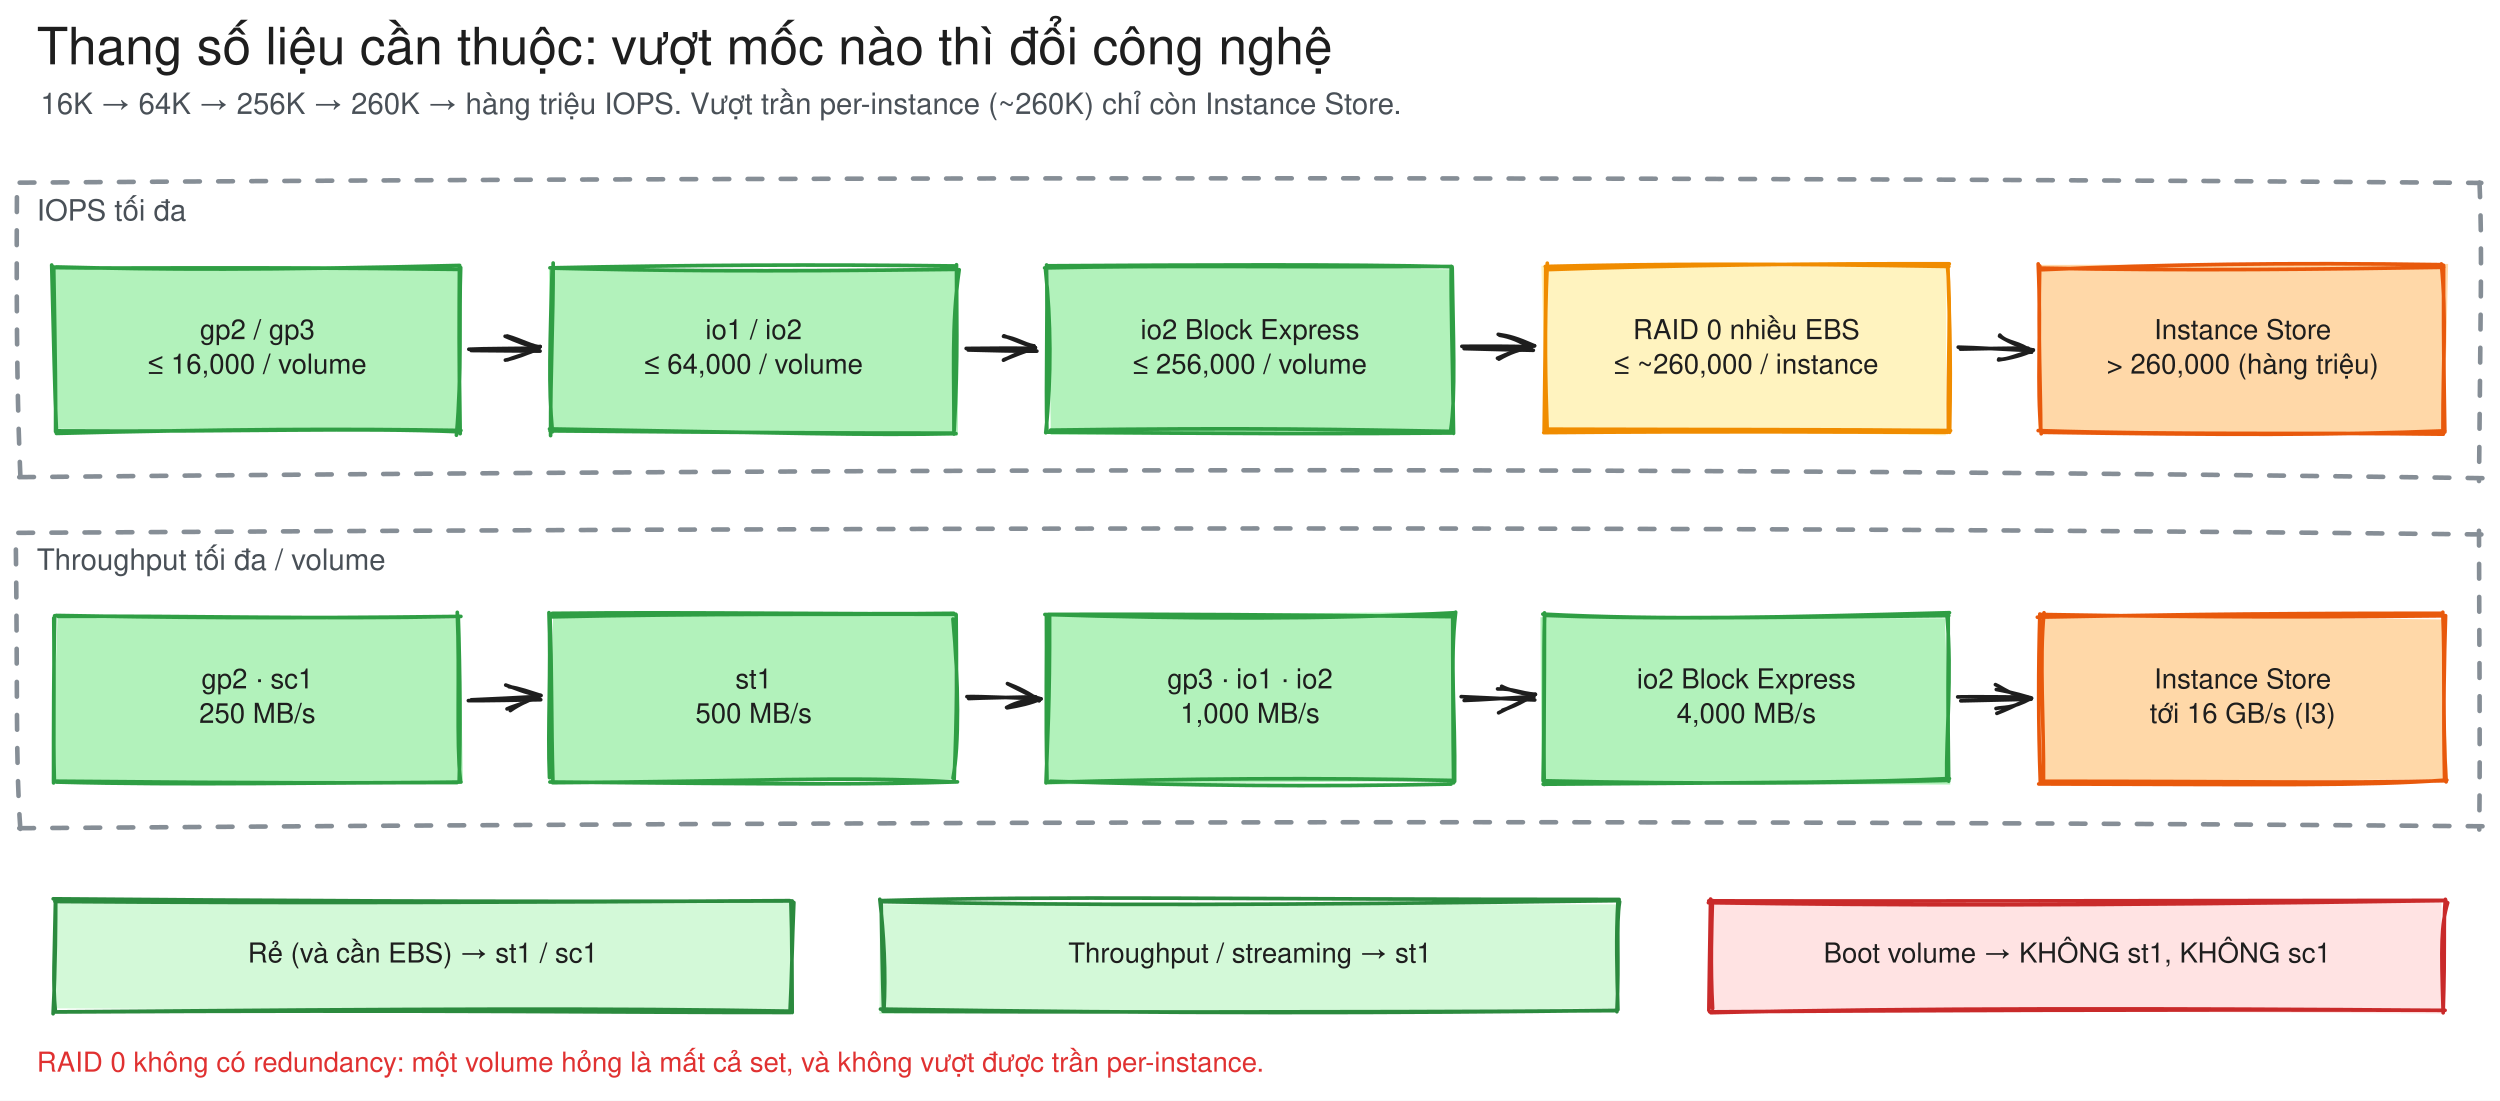
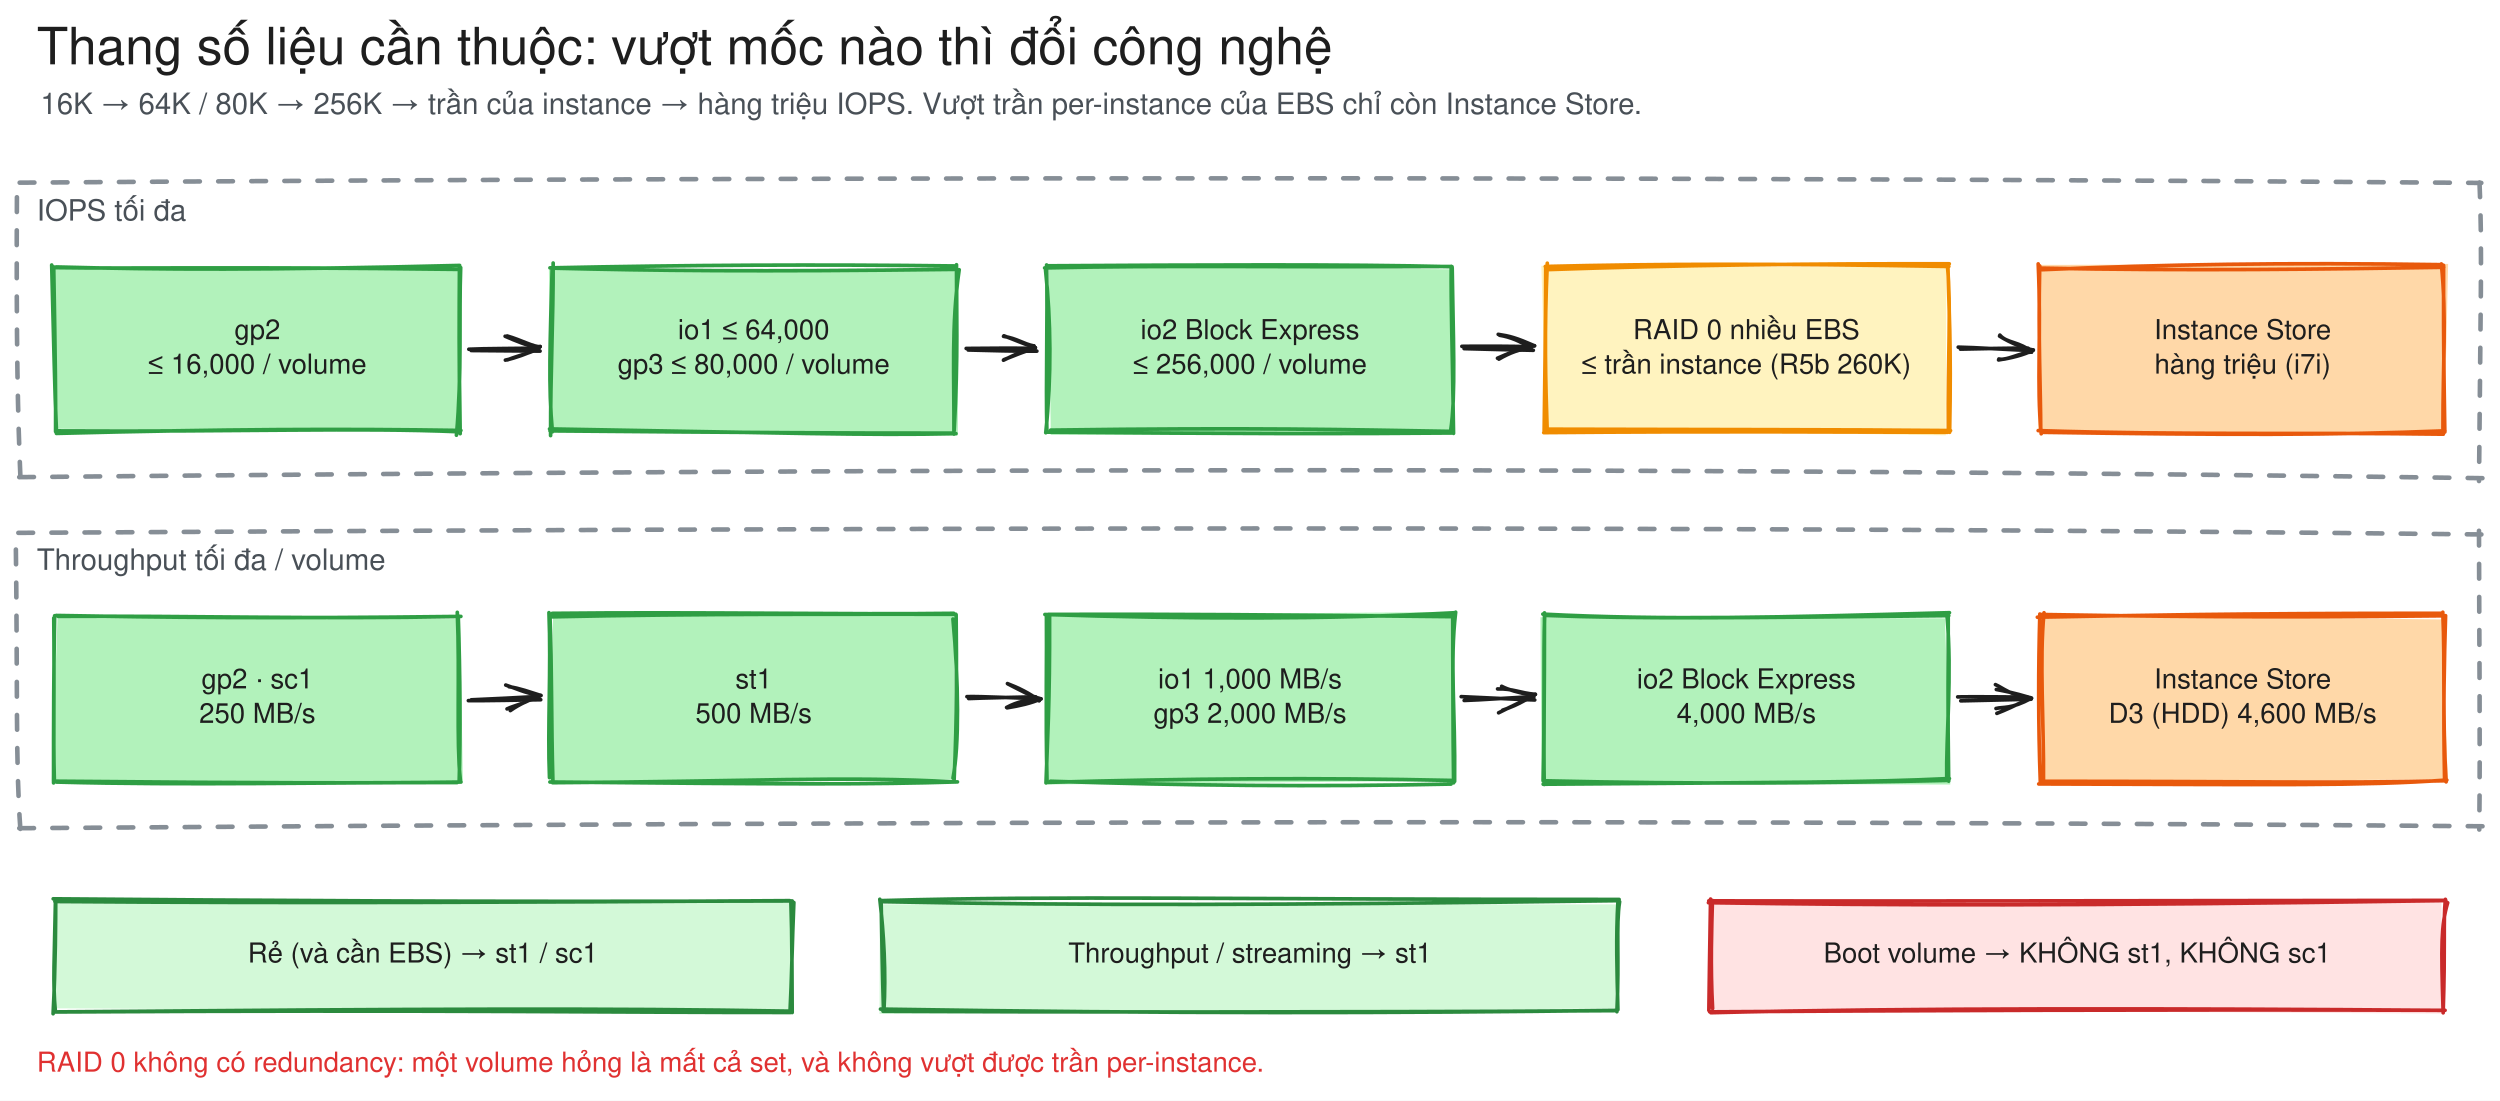
<svg xmlns="http://www.w3.org/2000/svg" version="1.1" viewBox="0 0 1360 598.75" width="1360" height="598.75">
  <defs>
    <style>
      @font-face {
        font-family: "Virgil";
        src: url("https://excalidraw.com/Virgil.woff2");
      }
      @font-face {
        font-family: "Cascadia";
        src: url("https://excalidraw.com/Cascadia.woff2");
      }
    </style>
  </defs>
  <rect x="0" y="0" width="1360" height="598.75" fill="#ffffff" />
  <g transform="translate(20 10) rotate(0 359.52 17.5)">
    <text x="0" y="25" font-family="Helvetica, Segoe UI Emoji" font-size="28px" fill="#1e1e1e" text-anchor="start" style="white-space: pre;" direction="ltr">Thang số liệu cần thuộc: vượt mốc nào thì đổi công nghệ</text>
  </g>
-   <g transform="translate(22 48) rotate(0 378.96 10)">
-     <text x="0" y="14" font-family="Helvetica, Segoe UI Emoji" font-size="16px" fill="#495057" text-anchor="start" style="white-space: pre;" direction="ltr">16K → 64K → 256K → 260K → hàng triệu IOPS. Vượt trần per-instance (~260K) chỉ còn Instance Store.</text>
+   <g transform="translate(22 48) rotate(0 453.19 10)">
+     <text x="0" y="14" font-family="Helvetica, Segoe UI Emoji" font-size="16px" fill="#495057" text-anchor="start" style="white-space: pre;" direction="ltr">16K → 64K / 80K → 256K → trần của instance → hàng triệu IOPS. Vượt trần per-instance của EBS chỉ còn Instance Store.</text>
  </g>
  <g stroke-linecap="round" transform="translate(10 100) rotate(0 670 80)">
    <path d="M0.71 -0.63 C493.49 -4.26, 986.77 -3.39, 1339.82 -0.49 M1338.85 -0.78 C1340.4 33.38, 1339.36 68.5, 1338.58 161.67 M1340.43 160.13 C929.44 154.34, 519.13 154.59, 0.03 159.57 M1.09 159.29 C-0.19 127.85, -1.29 91.83, -0.77 -1.11" stroke="#868e96" stroke-width="2.5" fill="none" stroke-dasharray="8 10" />
  </g>
  <g transform="translate(20 106) rotate(0 41.6 10)">
    <text x="0" y="14" font-family="Helvetica, Segoe UI Emoji" font-size="16px" fill="#495057" text-anchor="start" style="white-space: pre;" direction="ltr">IOPS tối đa</text>
  </g>
  <g stroke-linecap="round" transform="translate(10 290) rotate(0 670 80)">
    <path d="M-0.01 -0.13 C455.02 -2.85, 908.46 -4.07, 1339.86 0.74 M1338.57 -1.24 C1338.67 56.71, 1339.29 114.37, 1338.72 161.27 M1340.47 159.49 C926.68 156.11, 514.62 156.71, -0.59 160.56 M1.07 160.92 C-1.61 123.54, -0.31 87.41, -1.46 0.07" stroke="#868e96" stroke-width="2.5" fill="none" stroke-dasharray="8 10" />
  </g>
  <g transform="translate(20 296) rotate(0 102 10)">
    <text x="0" y="14" font-family="Helvetica, Segoe UI Emoji" font-size="16px" fill="#495057" text-anchor="start" style="white-space: pre;" direction="ltr">Throughput tối đa / volume</text>
  </g>
  <g stroke-linecap="round" transform="translate(30 145) rotate(0 110 45)">
    <path d="M-0.03 0.23 L220.65 -0.53 L221.07 89.58 L0.51 88.26" stroke="none" stroke-width="0" fill="#b2f2bb" />
    <path d="M-1.22 0.57 C45.52 1.31, 90.74 -0.06, 220.52 1.56 M0.54 0.21 C58.03 1.76, 113.99 2.04, 220.04 -0.61 M220.61 0.57 C219.64 27.02, 221.35 58.14, 218.3 91.76 M219.94 0.23 C219.8 24.77, 219.55 49.13, 220.34 90.92 M219.95 89.89 C163.12 87.5, 103.93 90.01, 1.16 89.39 M220.73 89.16 C156.03 88.17, 92.34 88.39, 0.69 90.78 M0.65 88.06 C-0.25 67.31, -0.71 43.97, -1.88 -0.84 M0.24 89.79 C0.34 71.69, 0.15 53.38, -0.77 0.2" stroke="#2f9e44" stroke-width="2" fill="none" />
  </g>
-   <g transform="translate(74.975 171.25) rotate(0 65.025 18.75)">
-     <text x="65.025" y="13.25" font-family="Helvetica, Segoe UI Emoji" font-size="15px" fill="#1e1e1e" text-anchor="middle" style="white-space: pre;" direction="ltr">gp2 / gp3</text>
-     <text x="65.025" y="32" font-family="Helvetica, Segoe UI Emoji" font-size="15px" fill="#1e1e1e" text-anchor="middle" style="white-space: pre;" direction="ltr">≤ 16,000 / volume</text>
+   <g transform="translate(74.97 171.25) rotate(0 65.03 18.75)">
+     <text x="65.03" y="13.25" font-family="Helvetica, Segoe UI Emoji" font-size="15px" fill="#1e1e1e" text-anchor="middle" style="white-space: pre;" direction="ltr">gp2</text>
+     <text x="65.03" y="32" font-family="Helvetica, Segoe UI Emoji" font-size="15px" fill="#1e1e1e" text-anchor="middle" style="white-space: pre;" direction="ltr">≤ 16,000 / volume</text>
  </g>
  <g stroke-linecap="round" transform="translate(300 145) rotate(0 110 45)">
    <path d="M-1.4 1.72 L221.42 1.7 L221.08 91.85 L-0.21 90.1" stroke="none" stroke-width="0" fill="#b2f2bb" />
    <path d="M0.94 0.89 C55.87 2.23, 110.08 2.91, 219.74 1.54 M-0.83 0.72 C71.87 -0.83, 145.36 -1.25, 219.7 -0.32 M221.8 1.74 C217.39 31.54, 219.14 60.47, 218.94 91.16 M220.33 -0.99 C220.22 23.22, 221.34 48.27, 219.08 89.07 M220.04 90.89 C173.33 92.02, 123.45 90.41, -1.06 88.33 M219.38 90.6 C162.39 90.71, 105.98 90.28, -0.81 89.39 M-0.48 91.96 C-0.57 58.12, 1.01 28.45, 0.92 -1.91 M0.51 89.9 C-1.8 65.42, -0.7 40.16, 0.38 0.64" stroke="#2f9e44" stroke-width="2" fill="none" />
  </g>
-   <g transform="translate(344.975 171.25) rotate(0 65.025 18.75)">
-     <text x="65.025" y="13.25" font-family="Helvetica, Segoe UI Emoji" font-size="15px" fill="#1e1e1e" text-anchor="middle" style="white-space: pre;" direction="ltr">io1 / io2</text>
-     <text x="65.025" y="32" font-family="Helvetica, Segoe UI Emoji" font-size="15px" fill="#1e1e1e" text-anchor="middle" style="white-space: pre;" direction="ltr">≤ 64,000 / volume</text>
+   <g transform="translate(329.68 171.25) rotate(0 80.33 18.75)">
+     <text x="80.33" y="13.25" font-family="Helvetica, Segoe UI Emoji" font-size="15px" fill="#1e1e1e" text-anchor="middle" style="white-space: pre;" direction="ltr">io1 ≤ 64,000</text>
+     <text x="80.33" y="32" font-family="Helvetica, Segoe UI Emoji" font-size="15px" fill="#1e1e1e" text-anchor="middle" style="white-space: pre;" direction="ltr">gp3 ≤ 80,000 / volume</text>
  </g>
  <g stroke-linecap="round" transform="translate(570 145) rotate(0 110 45)">
    <path d="M0.44 -0.93 L218.94 1.51 L219.48 91.15 L1.62 91.52" stroke="none" stroke-width="0" fill="#b2f2bb" />
    <path d="M-1.72 0.76 C63.2 -0.8, 129.99 0.49, 218.71 -0.03 M0.3 -0.41 C81.72 -0.92, 162.83 -1.35, 219.91 0.09 M219.99 0.64 C220.46 35.82, 222.02 71.1, 219.13 89.41 M219.45 -0.13 C219.26 21.29, 220.08 44.3, 220.72 90.76 M219.26 89.67 C164.88 88.78, 113.52 87.44, 1.56 88.99 M219.74 90.55 C162.66 91.1, 103.45 90.97, -0.52 90.1 M-1.11 90.41 C2.13 59.28, 1.65 29.19, -1.22 1.99 M-0.49 90.04 C-1.15 60.66, -0.01 29.85, -0.65 -0.87" stroke="#2f9e44" stroke-width="2" fill="none" />
  </g>
  <g transform="translate(610.175 171.25) rotate(0 69.825 18.75)">
    <text x="69.825" y="13.25" font-family="Helvetica, Segoe UI Emoji" font-size="15px" fill="#1e1e1e" text-anchor="middle" style="white-space: pre;" direction="ltr">io2 Block Express</text>
    <text x="69.825" y="32" font-family="Helvetica, Segoe UI Emoji" font-size="15px" fill="#1e1e1e" text-anchor="middle" style="white-space: pre;" direction="ltr">≤ 256,000 / volume</text>
  </g>
  <g stroke-linecap="round" transform="translate(840 145) rotate(0 110 45)">
    <path d="M-1.52 -0.38 L218.86 0.41 L218.48 91.85 L1.04 88.4" stroke="none" stroke-width="0" fill="#fff3bf" />
    <path d="M1.31 1.69 C72.57 -0.78, 144.28 -1.66, 220.41 -1.49 M0.64 -0.05 C62.23 -1.5, 123.21 -1.73, 220.16 -0.04 M219.36 -0.87 C221.56 22.98, 219.52 47.68, 219.89 89.43 M219.66 -0.57 C220.1 21.16, 221.59 40.91, 220.6 90.17 M221.09 89.22 C159.09 88.63, 98.87 88.76, 1.51 88.47 M219.53 90.17 C159.15 90.1, 97.54 89.51, -0.21 90.35 M1.67 89.19 C0.76 62.35, 0.06 35.16, 1.73 -1.82 M0.02 89.28 C0.26 63.79, 0.83 37.61, 0.87 0.38" stroke="#f08c00" stroke-width="2" fill="none" />
  </g>
-   <g transform="translate(870.65 171.25) rotate(0 79.35 18.75)">
-     <text x="79.35" y="13.25" font-family="Helvetica, Segoe UI Emoji" font-size="15px" fill="#1e1e1e" text-anchor="middle" style="white-space: pre;" direction="ltr">RAID 0 nhiều EBS</text>
-     <text x="79.35" y="32" font-family="Helvetica, Segoe UI Emoji" font-size="15px" fill="#1e1e1e" text-anchor="middle" style="white-space: pre;" direction="ltr">≤ ~260,000 / instance</text>
+   <g transform="translate(851.75 171.25) rotate(0 98.25 18.75)">
+     <text x="98.25" y="13.25" font-family="Helvetica, Segoe UI Emoji" font-size="15px" fill="#1e1e1e" text-anchor="middle" style="white-space: pre;" direction="ltr">RAID 0 nhiều EBS</text>
+     <text x="98.25" y="32" font-family="Helvetica, Segoe UI Emoji" font-size="15px" fill="#1e1e1e" text-anchor="middle" style="white-space: pre;" direction="ltr">≤ trần instance (R5b 260K)</text>
  </g>
  <g stroke-linecap="round" transform="translate(1110 145) rotate(0 110 45)">
    <path d="M-0.84 -0.89 L221.79 -1.41 L219.71 90.32 L-1.25 89.97" stroke="none" stroke-width="0" fill="#ffd8a8" />
    <path d="M0.95 1.72 C66.59 -1.17, 131.94 -2.29, 218.56 -1.02 M-0.3 0.85 C78.97 2.46, 157.58 1.42, 219.41 0.41 M218.09 -1.43 C221.03 27.53, 218.89 53.15, 218.96 88.09 M219.3 -0.65 C219.39 18.76, 219.03 37.71, 219.98 90.04 M219.17 91.2 C148.16 90.17, 76.37 91.74, -1.23 89.24 M220.07 89.37 C160.11 91.76, 101.18 91.71, 0.46 90.17 M0.42 90.98 C-2.21 63.7, 0.56 37.94, -1.22 -1.45 M0.16 89.04 C0.11 65.72, -1.26 41.46, -0.39 -0.35" stroke="#e8590c" stroke-width="2" fill="none" />
  </g>
-   <g transform="translate(1140.125 171.25) rotate(0 79.875 18.75)">
-     <text x="79.875" y="13.25" font-family="Helvetica, Segoe UI Emoji" font-size="15px" fill="#1e1e1e" text-anchor="middle" style="white-space: pre;" direction="ltr">Instance Store</text>
-     <text x="79.875" y="32" font-family="Helvetica, Segoe UI Emoji" font-size="15px" fill="#1e1e1e" text-anchor="middle" style="white-space: pre;" direction="ltr">&gt; 260,000 (hàng triệu)</text>
+   <g transform="translate(1161.91 171.25) rotate(0 58.09 18.75)">
+     <text x="58.09" y="13.25" font-family="Helvetica, Segoe UI Emoji" font-size="15px" fill="#1e1e1e" text-anchor="middle" style="white-space: pre;" direction="ltr">Instance Store</text>
+     <text x="58.09" y="32" font-family="Helvetica, Segoe UI Emoji" font-size="15px" fill="#1e1e1e" text-anchor="middle" style="white-space: pre;" direction="ltr">hàng triệu (i7i)</text>
  </g>
  <g stroke-linecap="round" transform="translate(30 335) rotate(0 110 45)">
    <path d="M1.29 1.03 L220.25 1.79 L221.82 90.1 L-1.82 89.66" stroke="none" stroke-width="0" fill="#b2f2bb" />
    <path d="M1.61 0.3 C71.71 -0.16, 142.94 1.92, 219.02 0.4 M0.58 -0.19 C57.82 0.85, 115.69 1.6, 220.72 0.33 M218.77 -1.89 C220.2 32.14, 218.15 68.3, 220.44 89.43 M219.28 -0.04 C220.35 32.37, 220.52 64.88, 219.78 90.47 M218.64 90.72 C145.37 90.55, 72.85 92.37, 0.73 90.44 M220.77 90.43 C169.49 91.11, 118.19 91, -0.23 89.96 M-0.43 89.54 C-1.14 64.46, -0.33 39.05, -0.75 1.2 M-0.86 90.9 C-0.9 59.03, -0.77 26.93, -0.27 -0.05" stroke="#2f9e44" stroke-width="2" fill="none" />
  </g>
  <g transform="translate(104.375 361.25) rotate(0 35.625 18.75)">
    <text x="35.625" y="13.25" font-family="Helvetica, Segoe UI Emoji" font-size="15px" fill="#1e1e1e" text-anchor="middle" style="white-space: pre;" direction="ltr">gp2 · sc1</text>
    <text x="35.625" y="32" font-family="Helvetica, Segoe UI Emoji" font-size="15px" fill="#1e1e1e" text-anchor="middle" style="white-space: pre;" direction="ltr">250 MB/s</text>
  </g>
  <g stroke-linecap="round" transform="translate(300 335) rotate(0 110 45)">
    <path d="M0.92 -1.95 L219.22 -0.27 L219.42 89.1 L-0.68 90.49" stroke="none" stroke-width="0" fill="#b2f2bb" />
    <path d="M0.44 -1.34 C80.77 -2.25, 162.83 -0.58, 218.81 -1.36 M-0.56 0.58 C80.1 -1.26, 159.9 -0.76, 219.99 -0.84 M218.4 1.75 C221.54 35.29, 221.85 70.64, 218.43 88.27 M220.13 -0.56 C220.36 27.12, 220.72 52.79, 219.03 89.45 M219.58 90.41 C161.41 86.96, 105.66 90.24, 0.61 90.79 M220.86 90.35 C174.37 91.82, 129.5 91.67, -0.85 90.41 M-1.08 88.04 C-2.22 60.91, -0.13 28.2, -1.37 -1.71 M0.79 90.33 C-0.14 58.12, 0.25 27.64, -0.81 0.18" stroke="#2f9e44" stroke-width="2" fill="none" />
  </g>
  <g transform="translate(374.375 361.25) rotate(0 35.625 18.75)">
    <text x="35.625" y="13.25" font-family="Helvetica, Segoe UI Emoji" font-size="15px" fill="#1e1e1e" text-anchor="middle" style="white-space: pre;" direction="ltr">st1</text>
    <text x="35.625" y="32" font-family="Helvetica, Segoe UI Emoji" font-size="15px" fill="#1e1e1e" text-anchor="middle" style="white-space: pre;" direction="ltr">500 MB/s</text>
  </g>
  <g stroke-linecap="round" transform="translate(570 335) rotate(0 110 45)">
    <path d="M0.22 -0.55 L218.9 -2 L220.61 89.67 L-0.9 91.76" stroke="none" stroke-width="0" fill="#b2f2bb" />
    <path d="M-1.58 -0.72 C75.6 1.81, 153.38 2.06, 221.47 -1.68 M0.25 -0.78 C65.13 -1.05, 129.85 -0.48, 220.39 0.47 M221.88 -1.98 C218.63 25.6, 221.78 51.76, 221.31 90.08 M220.16 -0.26 C220.44 30.12, 220.33 62.95, 220.76 90.86 M219.37 91.53 C146.14 93.14, 73.18 92.35, 1.46 89.99 M220.32 89.56 C147.56 87.95, 74.33 88.49, -0.7 90.63 M-0.98 90.9 C-0.33 69.31, 1.19 48.45, 0.97 -0.03 M-0.43 89.45 C-1.26 54.36, -0.49 18.75, -0.74 -0.43" stroke="#2f9e44" stroke-width="2" fill="none" />
  </g>
-   <g transform="translate(628.85 361.25) rotate(0 51.15 18.75)">
-     <text x="51.15" y="13.25" font-family="Helvetica, Segoe UI Emoji" font-size="15px" fill="#1e1e1e" text-anchor="middle" style="white-space: pre;" direction="ltr">gp3 · io1 · io2</text>
-     <text x="51.15" y="32" font-family="Helvetica, Segoe UI Emoji" font-size="15px" fill="#1e1e1e" text-anchor="middle" style="white-space: pre;" direction="ltr">1,000 MB/s</text>
+   <g transform="translate(632.26 361.25) rotate(0 47.74 18.75)">
+     <text x="47.74" y="13.25" font-family="Helvetica, Segoe UI Emoji" font-size="15px" fill="#1e1e1e" text-anchor="middle" style="white-space: pre;" direction="ltr">io1 1,000 MB/s</text>
+     <text x="47.74" y="32" font-family="Helvetica, Segoe UI Emoji" font-size="15px" fill="#1e1e1e" text-anchor="middle" style="white-space: pre;" direction="ltr">gp3 2,000 MB/s</text>
  </g>
  <g stroke-linecap="round" transform="translate(840 335) rotate(0 110 45)">
    <path d="M-1.99 0.79 L218.06 1.36 L220.95 91.8 L-1.38 91.2" stroke="none" stroke-width="0" fill="#b2f2bb" />
    <path d="M-0.69 -0.92 C65.86 2.5, 129.32 0.8, 220.5 -1.7 M0.86 -0.18 C51.01 1.7, 102.85 1.18, 220.12 -0.08 M219.16 -0.12 C222.03 32.96, 218.58 64.61, 219.02 89.52 M219.83 0.92 C219.94 25.89, 219.44 50.78, 220.08 89.96 M220.47 88.52 C176.09 90.65, 132.32 90.6, -0.51 91.62 M220.14 89.53 C151.74 91.06, 83.42 91.69, -0.17 89.74 M0.07 91.77 C-0.35 67.54, 0.25 45.05, 0.2 -1.6 M-0.54 89.68 C0.34 55.66, -0.44 19.44, 0.28 0.66" stroke="#2f9e44" stroke-width="2" fill="none" />
  </g>
  <g transform="translate(887.15 361.25) rotate(0 62.85 18.75)">
    <text x="62.85" y="13.25" font-family="Helvetica, Segoe UI Emoji" font-size="15px" fill="#1e1e1e" text-anchor="middle" style="white-space: pre;" direction="ltr">io2 Block Express</text>
    <text x="62.85" y="32" font-family="Helvetica, Segoe UI Emoji" font-size="15px" fill="#1e1e1e" text-anchor="middle" style="white-space: pre;" direction="ltr">4,000 MB/s</text>
  </g>
  <g stroke-linecap="round" transform="translate(1110 335) rotate(0 110 45)">
    <path d="M0.61 -0.38 L218.59 1.97 L221.55 88.98 L1.8 90.41" stroke="none" stroke-width="0" fill="#ffd8a8" />
    <path d="M-1.68 0.76 C49.97 -0.18, 102.74 -1.4, 218.52 -1.37 M-0.22 -0.72 C60.07 0.28, 119.75 1.12, 219.28 -0.01 M218.88 -1.95 C220.19 27.71, 218.58 54.63, 220.69 90.34 M220.39 -0.08 C219.74 24.04, 219.02 48.11, 219.86 89.83 M221.08 89.33 C174.88 92.68, 129.84 91.8, -0.94 91.47 M220.86 89.71 C165.29 91.17, 110.5 89.98, 0.68 90.03 M1.66 90.23 C1.94 58.84, -0.63 23.97, 1.95 -1.65 M-0.05 90.98 C-1.24 59.02, -1.16 28.03, -0.33 -0.97" stroke="#e8590c" stroke-width="2" fill="none" />
  </g>
-   <g transform="translate(1164.8 361.25) rotate(0 55.2 18.75)">
-     <text x="55.2" y="13.25" font-family="Helvetica, Segoe UI Emoji" font-size="15px" fill="#1e1e1e" text-anchor="middle" style="white-space: pre;" direction="ltr">Instance Store</text>
-     <text x="55.2" y="32" font-family="Helvetica, Segoe UI Emoji" font-size="15px" fill="#1e1e1e" text-anchor="middle" style="white-space: pre;" direction="ltr">tới 16 GB/s (I3)</text>
+   <g transform="translate(1154.45 361.25) rotate(0 65.55 18.75)">
+     <text x="65.55" y="13.25" font-family="Helvetica, Segoe UI Emoji" font-size="15px" fill="#1e1e1e" text-anchor="middle" style="white-space: pre;" direction="ltr">Instance Store</text>
+     <text x="65.55" y="32" font-family="Helvetica, Segoe UI Emoji" font-size="15px" fill="#1e1e1e" text-anchor="middle" style="white-space: pre;" direction="ltr">D3 (HDD) 4,600 MB/s</text>
  </g>
  <g stroke-linecap="round" transform="translate(30 490) rotate(0 200 30)">
    <path d="M-0.06 1.49 L400.02 0.98 L401.65 61.07 L-0.33 58.5" stroke="none" stroke-width="0" fill="#d3f9d8" />
    <path d="M-1.06 -1.05 C110.46 -0.15, 222.22 0.69, 400.97 0.13 M-0.14 0.45 C128.47 1.41, 256.86 0.92, 399.58 -0.05 M401.86 0.96 C400.97 21.38, 400.63 44.78, 399.78 60.08 M400.24 0.56 C400.94 19.89, 400.8 41.04, 400.95 60.81 M400.15 60.79 C307.49 60.89, 215.67 59.28, -0.31 60.52 M399.56 60.07 C302.4 58.37, 203.8 58.77, 0.37 60.47 M-1.11 61.47 C0.25 35.04, 0.29 10.28, 0.32 -0.92 M0.09 59.85 C-1.32 44.89, -0.41 31.24, 0.18 -0.53" stroke="#2b8a3e" stroke-width="2" fill="none" />
  </g>
  <g transform="translate(134.3 510.625) rotate(0 95.7 9.375)">
    <text x="95.7" y="13" font-family="Helvetica, Segoe UI Emoji" font-size="15px" fill="#1e1e1e" text-anchor="middle" style="white-space: pre;" direction="ltr">Rẻ (và cần EBS) → st1 / sc1</text>
  </g>
  <g stroke-linecap="round" transform="translate(480 490) rotate(0 200 30)">
    <path d="M-1.38 1.96 L400.36 1.99 L398.62 58.6 L-1.56 61.57" stroke="none" stroke-width="0" fill="#d3f9d8" />
    <path d="M-0.11 -0.08 C95.22 -2.77, 190.53 -0.69, 400.8 -0.71 M0.34 0.53 C107.3 2.67, 213.87 2.5, 400.21 -0.04 M401.07 0.51 C399.01 13.77, 400.99 30.51, 399.58 60.38 M400.2 -0.33 C398.99 20.03, 399.67 38.22, 400.13 59.28 M398.98 59.65 C278.91 61.18, 158.35 61.49, -1.02 58.95 M399.46 59.79 C241 60.8, 81.77 60.6, 0.37 60.14 M0.85 60.16 C2.04 39.25, 0.78 17.57, -1.38 -0.8 M0.62 59.28 C0.01 41.19, -0.26 20.69, -0.67 0.07" stroke="#2b8a3e" stroke-width="2" fill="none" />
  </g>
  <g transform="translate(573.875 510.625) rotate(0 106.125 9.375)">
    <text x="106.125" y="13" font-family="Helvetica, Segoe UI Emoji" font-size="15px" fill="#1e1e1e" text-anchor="middle" style="white-space: pre;" direction="ltr">Throughput / streaming → st1</text>
  </g>
  <g stroke-linecap="round" transform="translate(930 490) rotate(0 200 30)">
    <path d="M-0.02 -0.77 L398.14 -0.15 L398.7 61.42 L-0.06 59.04" stroke="none" stroke-width="0" fill="#ffe3e3" />
    <path d="M-0.61 1.07 C98.74 2.54, 195.13 3.03, 400.54 -0.09 M-0.43 0.06 C100.2 0.31, 200.49 -0.02, 399.58 -0.2 M401.53 1.1 C397.9 13.51, 397.96 24.57, 399 58.5 M400.29 -0.76 C399.05 11.95, 400.32 23.72, 399.08 60.98 M399.08 59.64 C253.56 58.53, 106.2 58.19, 0.7 60.92 M400.12 59.61 C246.25 59.04, 91.5 59.86, 0.04 60.41 M1.66 58.64 C0.37 35.35, 1.2 13.34, 1.57 -0.15 M-0.38 59.64 C-0.12 42.08, 0.08 24.42, 0.54 -0.91" stroke="#c92a2a" stroke-width="2" fill="none" />
  </g>
  <g transform="translate(996.425 510.625) rotate(0 133.575 9.375)">
    <text x="133.575" y="13" font-family="Helvetica, Segoe UI Emoji" font-size="15px" fill="#1e1e1e" text-anchor="middle" style="white-space: pre;" direction="ltr">Boot volume → KHÔNG st1, KHÔNG sc1</text>
  </g>
  <g stroke-linecap="round">
    <g transform="translate(256 190) rotate(0 19 0)">
      <path d="M0.33 0.68 C6.45 0.7, 31.58 0.93, 37.79 1 M-0.95 -0.01 C4.89 -0.39, 30.47 -0.48, 36.74 -0.6" stroke="#1e1e1e" stroke-width="2" fill="none" />
    </g>
    <g transform="translate(256 190) rotate(0 19 0)">
      <path d="M20.03 5.77 C27.46 2.82, 34.57 1.78, 37.85 -1.46 M18.93 5.91 C25.06 4.61, 30.04 2.53, 37.04 -0.37" stroke="#1e1e1e" stroke-width="2" fill="none" />
    </g>
    <g transform="translate(256 190) rotate(0 19 0)">
      <path d="M19.89 -7.23 C27.47 -5.08, 34.63 -1.03, 37.85 -1.46 M18.79 -7.08 C25.04 -4.35, 30.07 -2.39, 37.04 -0.37" stroke="#1e1e1e" stroke-width="2" fill="none" />
    </g>
  </g>
  <g stroke-linecap="round">
    <g transform="translate(526 190) rotate(0 19 0)">
      <path d="M0.69 0.39 C6.92 0.57, 31.94 1.24, 38.05 1.02 M-0.4 -0.45 C5.61 -0.58, 31.02 -0.63, 37.13 -0.57" stroke="#1e1e1e" stroke-width="2" fill="none" />
    </g>
    <g transform="translate(526 190) rotate(0 19 0)">
      <path d="M19.88 5.96 C27.28 2.44, 30.61 0.75, 36.45 -1.8 M20.09 5.68 C25.63 3.43, 30.66 1.5, 37.22 -0.87" stroke="#1e1e1e" stroke-width="2" fill="none" />
    </g>
    <g transform="translate(526 190) rotate(0 19 0)">
      <path d="M19.92 -7.03 C27.3 -5.9, 30.62 -2.93, 36.45 -1.8 M20.12 -7.32 C25.62 -5.31, 30.64 -2.99, 37.22 -0.87" stroke="#1e1e1e" stroke-width="2" fill="none" />
    </g>
  </g>
  <g stroke-linecap="round">
    <g transform="translate(796 190) rotate(0 19 0)">
      <path d="M0.47 -0.35 C6.89 -0.18, 31.94 0.51, 38.12 0.56 M-0.74 -1.59 C5.57 -1.72, 31.02 -1.74, 37.24 -1.27" stroke="#1e1e1e" stroke-width="2" fill="none" />
    </g>
    <g transform="translate(796 190) rotate(0 19 0)">
      <path d="M18.63 4.87 C24.93 2.29, 28.79 -0.18, 38.77 -1.89 M19.39 5.37 C25.29 1.88, 31.19 -0.25, 36.57 -0.64" stroke="#1e1e1e" stroke-width="2" fill="none" />
    </g>
    <g transform="translate(796 190) rotate(0 19 0)">
      <path d="M19.03 -8.12 C25.17 -7.22, 28.92 -6.21, 38.77 -1.89 M19.79 -7.62 C25.45 -6.7, 31.22 -4.42, 36.57 -0.64" stroke="#1e1e1e" stroke-width="2" fill="none" />
    </g>
  </g>
  <g stroke-linecap="round">
    <g transform="translate(1066 190) rotate(0 19 0)">
      <path d="M0.48 -0.07 C6.77 -0.2, 30.86 -0.76, 37.27 -0.57 M-0.72 -1.15 C5.99 -1.14, 33.03 0.6, 39.61 0.68" stroke="#1e1e1e" stroke-width="2" fill="none" />
    </g>
    <g transform="translate(1066 190) rotate(0 19 0)">
      <path d="M21.39 5.28 C25.35 6.41, 32.71 1.9, 39.14 1.52 M21.22 5.81 C27.36 4.95, 35.09 3.13, 40.11 0.43" stroke="#1e1e1e" stroke-width="2" fill="none" />
    </g>
    <g transform="translate(1066 190) rotate(0 19 0)">
      <path d="M21.93 -7.7 C25.77 -3.17, 32.99 -4.27, 39.14 1.52 M21.75 -7.17 C27.74 -3.35, 35.28 -0.5, 40.11 0.43" stroke="#1e1e1e" stroke-width="2" fill="none" />
    </g>
  </g>
  <g stroke-linecap="round">
    <g transform="translate(256 380) rotate(0 19 0)">
      <path d="M-1.2 1.14 C5.07 1.28, 31.74 0.76, 38.15 0.65 M0.38 0.7 C6.45 0.5, 30.71 -0.75, 37.28 -1.14" stroke="#1e1e1e" stroke-width="2" fill="none" />
    </g>
    <g transform="translate(256 380) rotate(0 19 0)">
      <path d="M21.62 6.56 C26.89 2.79, 32.66 0.51, 38.21 -1.66 M19.83 5.65 C24.31 3.48, 30.23 2.88, 36.46 -2.02" stroke="#1e1e1e" stroke-width="2" fill="none" />
    </g>
    <g transform="translate(256 380) rotate(0 19 0)">
      <path d="M20.91 -6.42 C26.41 -5.69, 32.43 -3.47, 38.21 -1.66 M19.12 -7.33 C23.89 -5.85, 30.01 -2.83, 36.46 -2.02" stroke="#1e1e1e" stroke-width="2" fill="none" />
    </g>
  </g>
  <g stroke-linecap="round">
    <g transform="translate(526 380) rotate(0 19 0)">
      <path d="M0.96 0.01 C6.99 -0.3, 31.31 -0.78, 37.3 -0.93 M0.01 -1.03 C6.33 -1.3, 33.1 -0.04, 39.64 0.12" stroke="#1e1e1e" stroke-width="2" fill="none" />
    </g>
    <g transform="translate(526 380) rotate(0 19 0)">
      <path d="M21.58 4.86 C27.15 1.82, 34.3 0.06, 39.3 1.13 M21.87 5.07 C28.84 3.9, 34.76 2.62, 40.3 0.18" stroke="#1e1e1e" stroke-width="2" fill="none" />
    </g>
    <g transform="translate(526 380) rotate(0 19 0)">
      <path d="M22.05 -8.13 C27.54 -6.07, 34.5 -2.72, 39.3 1.13 M22.34 -7.92 C29.16 -4.49, 34.9 -1.17, 40.3 0.18" stroke="#1e1e1e" stroke-width="2" fill="none" />
    </g>
  </g>
  <g stroke-linecap="round">
    <g transform="translate(796 380) rotate(0 19 0)">
      <path d="M-1.11 -1.03 C5.37 -0.82, 32.46 0.66, 38.9 0.79 M0.51 1.05 C6.91 0.96, 32.42 -0.91, 38.43 -0.92" stroke="#1e1e1e" stroke-width="2" fill="none" />
    </g>
    <g transform="translate(796 380) rotate(0 19 0)">
      <path d="M19.24 7.77 C27.4 3.6, 31.05 2.22, 39.23 -2.28 M21.46 6.32 C24.84 5.17, 29.65 3.51, 37.89 -1.61" stroke="#1e1e1e" stroke-width="2" fill="none" />
    </g>
    <g transform="translate(796 380) rotate(0 19 0)">
      <path d="M18.68 -5.22 C26.96 -5.5, 30.77 -2.99, 39.23 -2.28 M20.9 -6.66 C24.5 -4.76, 29.44 -3.37, 37.89 -1.61" stroke="#1e1e1e" stroke-width="2" fill="none" />
    </g>
  </g>
  <g stroke-linecap="round">
    <g transform="translate(1066 380) rotate(0 19 0)">
      <path d="M-1.01 -0.89 C5.31 -1.06, 30.49 -0.85, 36.83 -0.77 M0.66 1.26 C7.43 1.21, 32.48 0.46, 38.93 0.36" stroke="#1e1e1e" stroke-width="2" fill="none" />
    </g>
    <g transform="translate(1066 380) rotate(0 19 0)">
      <path d="M19.83 5.42 C23.69 4.39, 27.91 5.95, 39.12 -0.19 M20.3 8.07 C24.93 6.27, 29.37 4.32, 38.57 -0.43" stroke="#1e1e1e" stroke-width="2" fill="none" />
    </g>
    <g transform="translate(1066 380) rotate(0 19 0)">
      <path d="M19.52 -7.57 C23.48 -5.89, 27.76 -1.61, 39.12 -0.19 M20 -4.92 C24.67 -4.01, 29.18 -3.24, 38.57 -0.43" stroke="#1e1e1e" stroke-width="2" fill="none" />
    </g>
  </g>
  <g transform="translate(20 570) rotate(0 348.15 9.375)">
    <text x="0" y="13" font-family="Helvetica, Segoe UI Emoji" font-size="15px" fill="#e03131" text-anchor="start" style="white-space: pre;" direction="ltr">RAID 0 không có redundancy: một volume hỏng là mất cả set, và không vượt được trần per-instance.</text>
  </g>
</svg>
